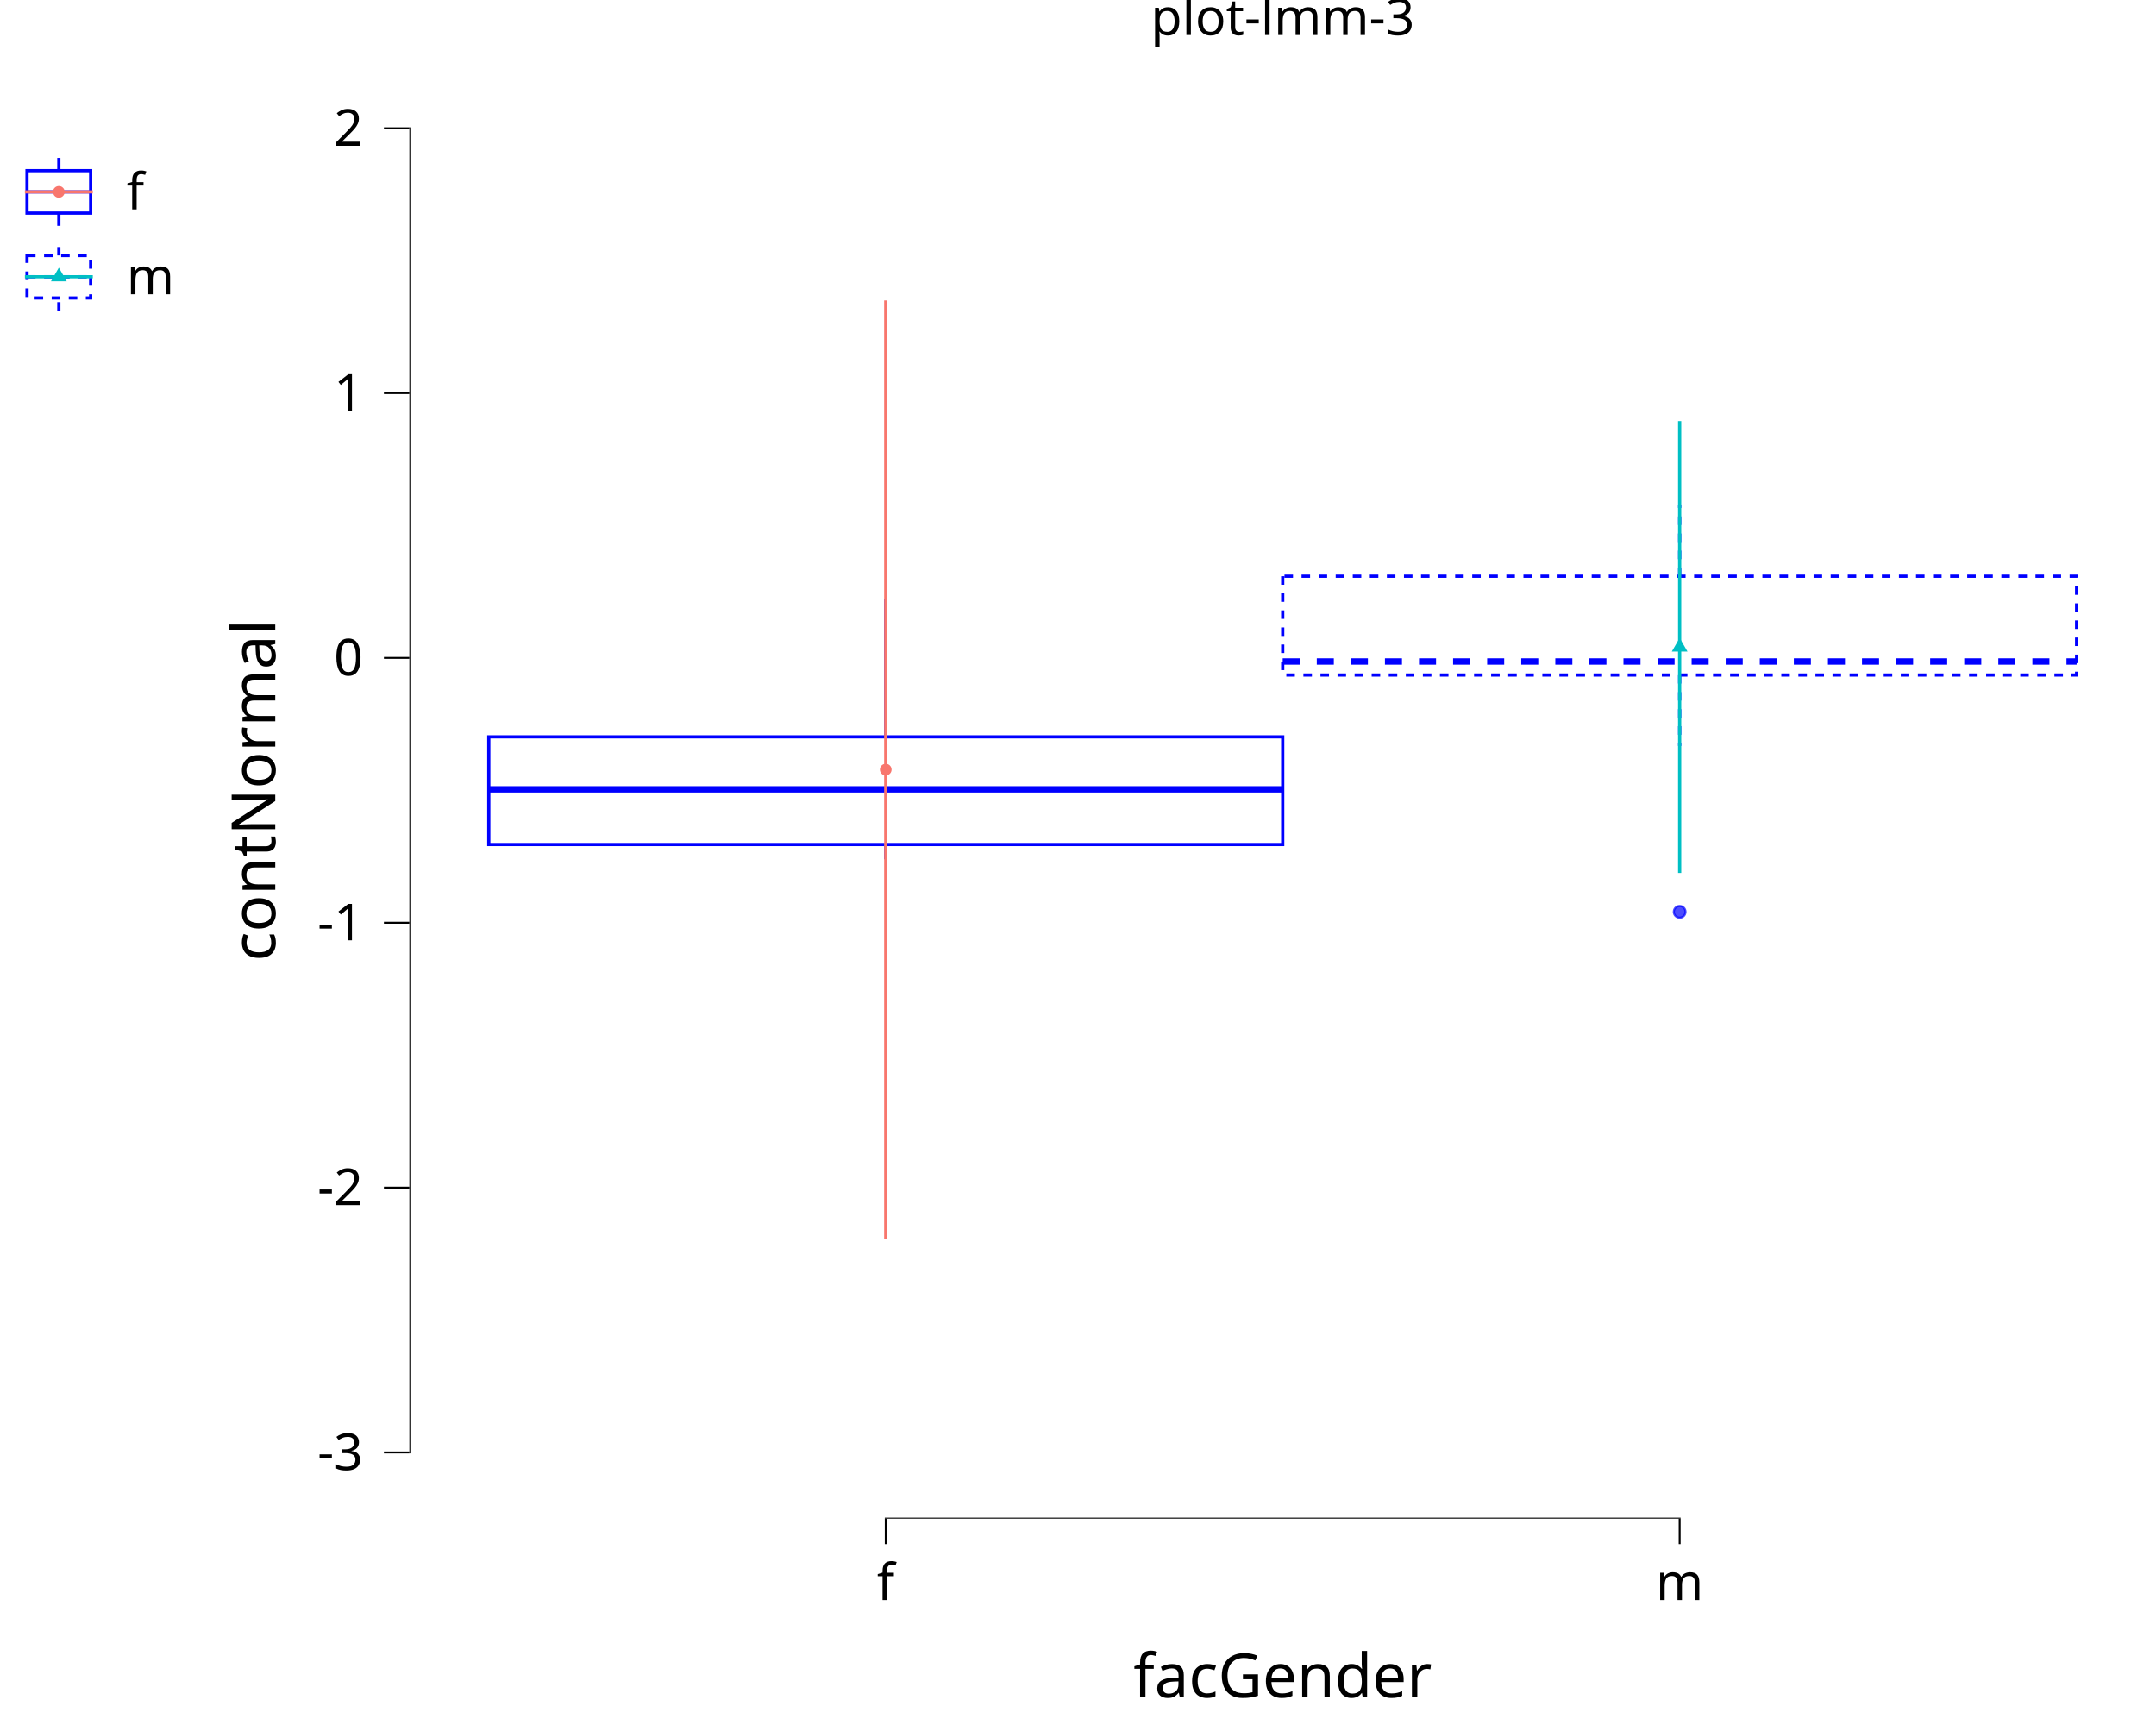
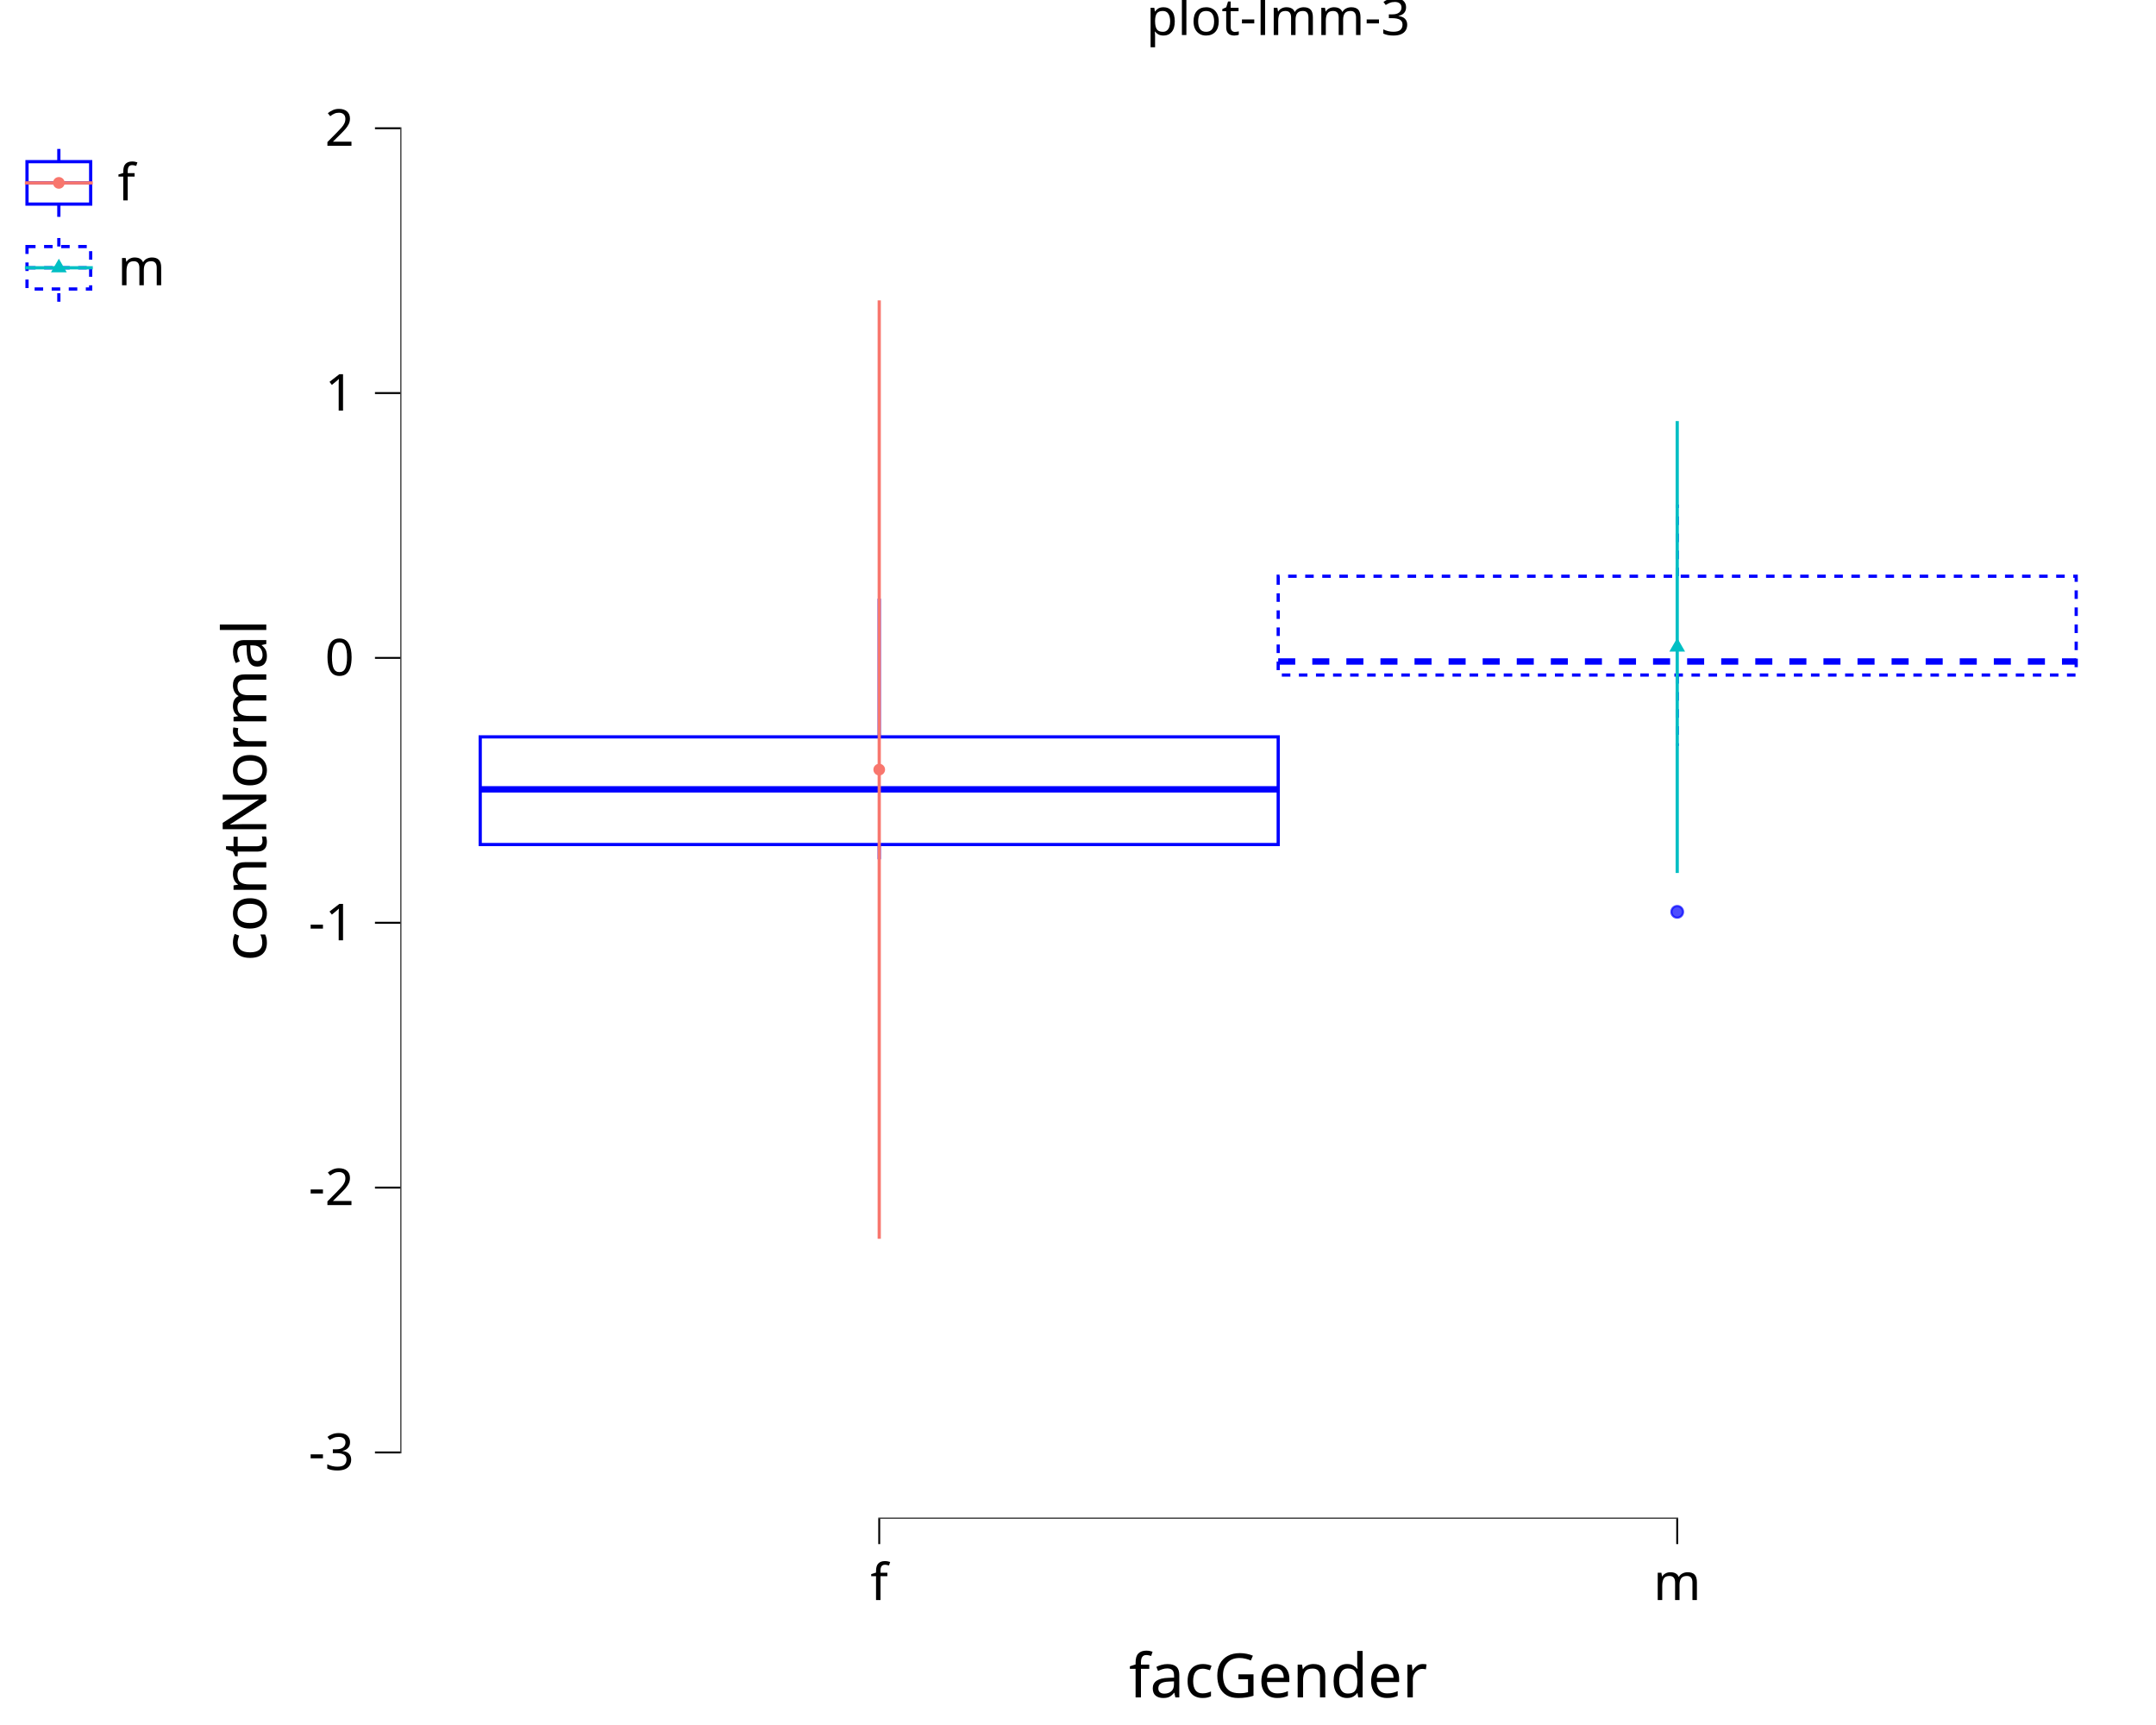
<svg xmlns="http://www.w3.org/2000/svg" class="svglite" data-engine-version="2.0" width="720.00pt" height="576.00pt" viewBox="0 0 720.00 576.00">
  <defs>
    <style type="text/css">
    .svglite line, .svglite polyline, .svglite polygon, .svglite path, .svglite rect, .svglite circle {
      fill: none;
      stroke: #000000;
      stroke-linecap: round;
      stroke-linejoin: round;
      stroke-miterlimit: 10.00;
    }
  </style>
  </defs>
  <rect width="100%" height="100%" style="stroke: none; fill: #FFFFFF;" />
  <defs>
    <clipPath id="cpMC4wMHw3MjAuMDB8MC4wMHw1NzYuMDA=">
      <rect x="0.00" y="0.00" width="720.00" height="576.00" />
    </clipPath>
  </defs>
  <g clip-path="url(#cpMC4wMHw3MjAuMDB8MC4wMHw1NzYuMDA=)">
    <rect x="0.00" y="0.00" width="720.00" height="576.00" style="stroke-width: 10.67; stroke: none;" />
  </g>
  <defs>
-     <clipPath id="cpMTM2LjcxfDcyMC4wMHwyMC43MXw1MDcuMDk=">
-       <rect x="136.71" y="20.71" width="583.29" height="486.39" />
+     <clipPath id="cpMTMzLjcyfDcyMC4wMHwyMC43MXw1MDcuMDk=">
+       <rect x="133.72" y="20.71" width="586.28" height="486.39" />
    </clipPath>
  </defs>
-   <g clip-path="url(#cpMTM2LjcxfDcyMC4wMHwyMC43MXw1MDcuMDk=)">
-     <rect x="136.71" y="20.71" width="583.29" height="486.39" style="stroke-width: 10.67; stroke: none;" />
-     <line x1="295.79" y1="246.05" x2="295.79" y2="199.90" style="stroke-width: 1.07; stroke: #0000FF; stroke-linecap: butt;" />
-     <line x1="295.79" y1="282.00" x2="295.79" y2="286.92" style="stroke-width: 1.07; stroke: #0000FF; stroke-linecap: butt;" />
-     <polygon points="163.23,246.05 163.23,282.00 428.36,282.00 428.36,246.05 163.23,246.05 " style="stroke-width: 1.07; stroke: #0000FF; stroke-linecap: butt; stroke-linejoin: miter; fill: #FFFFFF; fill-opacity: 0.70;" />
-     <line x1="163.23" y1="263.57" x2="428.36" y2="263.57" style="stroke-width: 2.13; stroke: #0000FF; stroke-linecap: butt; stroke-linejoin: miter;" />
-     <circle cx="560.92" cy="304.48" r="1.95" style="stroke-width: 0.71; stroke: #0000FF; stroke-opacity: 0.70; fill: #0000FF; fill-opacity: 0.70;" />
-     <line x1="560.92" y1="192.41" x2="560.92" y2="168.50" style="stroke-width: 1.07; stroke: #0000FF; stroke-dasharray: 2.85,2.85; stroke-linecap: butt;" />
-     <line x1="560.92" y1="225.40" x2="560.92" y2="249.08" style="stroke-width: 1.07; stroke: #0000FF; stroke-dasharray: 2.85,2.85; stroke-linecap: butt;" />
-     <polygon points="428.36,192.41 428.36,225.40 693.49,225.40 693.49,192.41 428.36,192.41 " style="stroke-width: 1.07; stroke: #0000FF; stroke-dasharray: 2.85,2.85; stroke-linecap: butt; stroke-linejoin: miter; fill: #FFFFFF; fill-opacity: 0.70;" />
-     <line x1="428.36" y1="220.88" x2="693.49" y2="220.88" style="stroke-width: 2.13; stroke: #0000FF; stroke-dasharray: 5.69,5.69; stroke-linecap: butt; stroke-linejoin: miter;" />
-     <circle cx="295.79" cy="256.98" r="1.95" style="stroke-width: 0.71; stroke: none; fill: #F8766D;" />
-     <polygon points="560.92,213.02 563.55,217.58 558.29,217.58 " style="stroke-width: 0.71; stroke: none; fill: #00BFC4;" />
-     <polyline points="295.79,100.31 295.79,100.31 " style="stroke-width: 1.07; stroke: #F8766D; stroke-linecap: butt;" />
-     <polyline points="295.79,100.31 295.79,413.64 " style="stroke-width: 1.07; stroke: #F8766D; stroke-linecap: butt;" />
-     <polyline points="295.79,413.64 295.79,413.64 " style="stroke-width: 1.07; stroke: #F8766D; stroke-linecap: butt;" />
-     <polyline points="560.92,140.61 560.92,140.61 " style="stroke-width: 1.07; stroke: #00BFC4; stroke-linecap: butt;" />
-     <polyline points="560.92,140.61 560.92,291.50 " style="stroke-width: 1.07; stroke: #00BFC4; stroke-linecap: butt;" />
-     <polyline points="560.92,291.50 560.92,291.50 " style="stroke-width: 1.07; stroke: #00BFC4; stroke-linecap: butt;" />
-     <line x1="295.47" y1="507.09" x2="561.24" y2="507.09" style="stroke-width: 0.64; stroke-linecap: butt;" />
-     <line x1="136.71" y1="485.30" x2="136.71" y2="42.50" style="stroke-width: 0.64; stroke-linecap: butt;" />
-     <rect x="136.71" y="20.71" width="583.29" height="486.39" style="stroke-width: 0.00; stroke: none;" />
+   <g clip-path="url(#cpMTMzLjcyfDcyMC4wMHwyMC43MXw1MDcuMDk=)">
+     <rect x="133.72" y="20.71" width="586.28" height="486.39" style="stroke-width: 10.67; stroke: none;" />
+     <line x1="293.62" y1="246.05" x2="293.62" y2="199.90" style="stroke-width: 1.07; stroke: #0000FF; stroke-linecap: butt;" />
+     <line x1="293.62" y1="282.00" x2="293.62" y2="286.92" style="stroke-width: 1.07; stroke: #0000FF; stroke-linecap: butt;" />
+     <polygon points="160.37,246.05 160.37,282.00 426.86,282.00 426.86,246.05 160.37,246.05 " style="stroke-width: 1.07; stroke: #0000FF; stroke-linecap: butt; stroke-linejoin: miter; fill: #FFFFFF; fill-opacity: 0.70;" />
+     <line x1="160.37" y1="263.57" x2="426.86" y2="263.57" style="stroke-width: 2.13; stroke: #0000FF; stroke-linecap: butt; stroke-linejoin: miter;" />
+     <circle cx="560.11" cy="304.48" r="1.95" style="stroke-width: 0.71; stroke: #0000FF; stroke-opacity: 0.70; fill: #0000FF; fill-opacity: 0.70;" />
+     <line x1="560.11" y1="192.41" x2="560.11" y2="168.50" style="stroke-width: 1.07; stroke: #0000FF; stroke-dasharray: 2.85,2.85; stroke-linecap: butt;" />
+     <line x1="560.11" y1="225.40" x2="560.11" y2="249.08" style="stroke-width: 1.07; stroke: #0000FF; stroke-dasharray: 2.85,2.85; stroke-linecap: butt;" />
+     <polygon points="426.86,192.41 426.86,225.40 693.35,225.40 693.35,192.41 426.86,192.41 " style="stroke-width: 1.07; stroke: #0000FF; stroke-dasharray: 2.85,2.85; stroke-linecap: butt; stroke-linejoin: miter; fill: #FFFFFF; fill-opacity: 0.70;" />
+     <line x1="426.86" y1="220.88" x2="693.35" y2="220.88" style="stroke-width: 2.13; stroke: #0000FF; stroke-dasharray: 5.69,5.69; stroke-linecap: butt; stroke-linejoin: miter;" />
+     <circle cx="293.62" cy="256.98" r="1.95" style="stroke-width: 0.71; stroke: none; fill: #F8766D;" />
+     <polygon points="560.11,213.02 562.74,217.58 557.47,217.58 " style="stroke-width: 0.71; stroke: none; fill: #00BFC4;" />
+     <polyline points="293.62,100.31 293.62,100.31 " style="stroke-width: 1.07; stroke: #F8766D; stroke-linecap: butt;" />
+     <polyline points="293.62,100.31 293.62,413.64 " style="stroke-width: 1.07; stroke: #F8766D; stroke-linecap: butt;" />
+     <polyline points="293.62,413.64 293.62,413.64 " style="stroke-width: 1.07; stroke: #F8766D; stroke-linecap: butt;" />
+     <polyline points="560.11,140.61 560.11,140.61 " style="stroke-width: 1.07; stroke: #00BFC4; stroke-linecap: butt;" />
+     <polyline points="560.11,140.61 560.11,291.50 " style="stroke-width: 1.07; stroke: #00BFC4; stroke-linecap: butt;" />
+     <polyline points="560.11,291.50 560.11,291.50 " style="stroke-width: 1.07; stroke: #00BFC4; stroke-linecap: butt;" />
+     <line x1="293.30" y1="507.09" x2="560.43" y2="507.09" style="stroke-width: 0.64; stroke-linecap: butt;" />
+     <line x1="133.72" y1="485.30" x2="133.72" y2="42.50" style="stroke-width: 0.64; stroke-linecap: butt;" />
+     <rect x="133.72" y="20.71" width="586.28" height="486.39" style="stroke-width: 0.00; stroke: none;" />
  </g>
  <g clip-path="url(#cpMC4wMHw3MjAuMDB8MC4wMHw1NzYuMDA=)">
-     <polyline points="136.71,507.09 136.71,20.71 " style="stroke-width: 0.00; stroke: none; stroke-linecap: butt;" />
-     <text x="121.23" y="490.84" text-anchor="end" style="font-size: 17.00px; font-family: sans;" textLength="15.12px" lengthAdjust="spacingAndGlyphs">-3</text>
-     <text x="121.23" y="402.40" text-anchor="end" style="font-size: 17.00px; font-family: sans;" textLength="15.12px" lengthAdjust="spacingAndGlyphs">-2</text>
-     <text x="121.23" y="313.97" text-anchor="end" style="font-size: 17.00px; font-family: sans;" textLength="15.12px" lengthAdjust="spacingAndGlyphs">-1</text>
-     <text x="121.23" y="225.53" text-anchor="end" style="font-size: 17.00px; font-family: sans;" textLength="9.46px" lengthAdjust="spacingAndGlyphs">0</text>
-     <text x="121.23" y="137.10" text-anchor="end" style="font-size: 17.00px; font-family: sans;" textLength="9.46px" lengthAdjust="spacingAndGlyphs">1</text>
-     <text x="121.23" y="48.67" text-anchor="end" style="font-size: 17.00px; font-family: sans;" textLength="9.46px" lengthAdjust="spacingAndGlyphs">2</text>
-     <polyline points="128.21,484.99 136.71,484.99 " style="stroke-width: 0.64; stroke-linecap: butt;" />
-     <polyline points="128.21,396.55 136.71,396.55 " style="stroke-width: 0.64; stroke-linecap: butt;" />
-     <polyline points="128.21,308.12 136.71,308.12 " style="stroke-width: 0.64; stroke-linecap: butt;" />
-     <polyline points="128.21,219.68 136.71,219.68 " style="stroke-width: 0.64; stroke-linecap: butt;" />
-     <polyline points="128.21,131.25 136.71,131.25 " style="stroke-width: 0.64; stroke-linecap: butt;" />
-     <polyline points="128.21,42.82 136.71,42.82 " style="stroke-width: 0.64; stroke-linecap: butt;" />
-     <polyline points="136.71,507.09 720.00,507.09 " style="stroke-width: 0.00; stroke: none; stroke-linecap: butt;" />
-     <polyline points="295.79,515.60 295.79,507.09 " style="stroke-width: 0.64; stroke-linecap: butt;" />
-     <polyline points="560.92,515.60 560.92,507.09 " style="stroke-width: 0.64; stroke-linecap: butt;" />
-     <text x="295.79" y="534.27" text-anchor="middle" style="font-size: 17.00px; font-family: sans;" textLength="4.72px" lengthAdjust="spacingAndGlyphs">f</text>
-     <text x="560.92" y="534.27" text-anchor="middle" style="font-size: 17.00px; font-family: sans;" textLength="14.17px" lengthAdjust="spacingAndGlyphs">m</text>
-     <text x="428.36" y="566.78" text-anchor="middle" style="font-size: 20.40px; font-family: sans;" textLength="95.28px" lengthAdjust="spacingAndGlyphs">facGender</text>
-     <text transform="translate(91.92,263.90) rotate(-90)" text-anchor="middle" style="font-size: 20.40px; font-family: sans;" textLength="104.32px" lengthAdjust="spacingAndGlyphs">contNormal</text>
-     <rect x="0.00" y="20.71" width="61.94" height="91.35" style="stroke-width: 0.75; stroke: none;" />
-     <rect x="-0" y="20.71" width="61.94" height="91.35" style="stroke-width: 10.67; stroke: none;" />
-     <rect x="5.48" y="49.88" width="28.35" height="28.35" style="stroke-width: 10.67; stroke: none;" />
-     <polyline points="19.65,75.40 19.65,71.14 " style="stroke-width: 1.07; stroke: #0000FF; stroke-linecap: butt; stroke-linejoin: miter;" />
-     <polyline points="19.65,56.97 19.65,52.72 " style="stroke-width: 1.07; stroke: #0000FF; stroke-linecap: butt; stroke-linejoin: miter;" />
-     <rect x="9.02" y="56.97" width="21.26" height="14.17" style="stroke-width: 1.07; stroke: #0000FF; stroke-linecap: butt; stroke-linejoin: miter; fill: #FFFFFF; fill-opacity: 0.70;" />
-     <polyline points="9.02,64.06 30.28,64.06 " style="stroke-width: 1.07; stroke: #0000FF; stroke-linecap: butt; stroke-linejoin: miter;" />
-     <circle cx="19.65" cy="64.06" r="1.95" style="stroke-width: 0.71; stroke: none; fill: #F8766D;" />
-     <line x1="8.31" y1="64.06" x2="30.99" y2="64.06" style="stroke-width: 1.07; stroke: #F8766D; stroke-linecap: butt;" />
-     <rect x="5.48" y="78.23" width="28.35" height="28.35" style="stroke-width: 10.67; stroke: none;" />
-     <polyline points="19.65,103.74 19.65,99.49 " style="stroke-width: 1.07; stroke: #0000FF; stroke-dasharray: 2.85,2.85; stroke-linecap: butt; stroke-linejoin: miter;" />
-     <polyline points="19.65,85.32 19.65,81.07 " style="stroke-width: 1.07; stroke: #0000FF; stroke-dasharray: 2.85,2.85; stroke-linecap: butt; stroke-linejoin: miter;" />
-     <rect x="9.02" y="85.32" width="21.26" height="14.17" style="stroke-width: 1.07; stroke: #0000FF; stroke-dasharray: 2.85,2.85; stroke-linecap: butt; stroke-linejoin: miter; fill: #FFFFFF; fill-opacity: 0.70;" />
-     <polyline points="9.02,92.40 30.28,92.40 " style="stroke-width: 1.07; stroke: #0000FF; stroke-dasharray: 2.85,2.85; stroke-linecap: butt; stroke-linejoin: miter;" />
-     <polygon points="19.65,89.36 22.29,93.92 17.02,93.92 " style="stroke-width: 0.71; stroke: none; fill: #00BFC4;" />
-     <line x1="8.31" y1="92.40" x2="30.99" y2="92.40" style="stroke-width: 1.07; stroke: #00BFC4; stroke-linecap: butt;" />
-     <text x="42.29" y="69.91" style="font-size: 17.00px; font-family: sans;" textLength="4.72px" lengthAdjust="spacingAndGlyphs">f</text>
-     <text x="42.29" y="98.25" style="font-size: 17.00px; font-family: sans;" textLength="14.17px" lengthAdjust="spacingAndGlyphs">m</text>
-     <text x="428.36" y="11.70" text-anchor="middle" style="font-size: 17.00px; font-family: sans;" textLength="80.29px" lengthAdjust="spacingAndGlyphs">plot-lmm-3</text>
+     <polyline points="133.72,507.09 133.72,20.71 " style="stroke-width: 0.00; stroke: none; stroke-linecap: butt;" />
+     <text x="118.25" y="490.84" text-anchor="end" style="font-size: 17.00px; font-family: sans;" textLength="15.12px" lengthAdjust="spacingAndGlyphs">-3</text>
+     <text x="118.25" y="402.40" text-anchor="end" style="font-size: 17.00px; font-family: sans;" textLength="15.12px" lengthAdjust="spacingAndGlyphs">-2</text>
+     <text x="118.25" y="313.97" text-anchor="end" style="font-size: 17.00px; font-family: sans;" textLength="15.12px" lengthAdjust="spacingAndGlyphs">-1</text>
+     <text x="118.25" y="225.53" text-anchor="end" style="font-size: 17.00px; font-family: sans;" textLength="9.46px" lengthAdjust="spacingAndGlyphs">0</text>
+     <text x="118.25" y="137.10" text-anchor="end" style="font-size: 17.00px; font-family: sans;" textLength="9.46px" lengthAdjust="spacingAndGlyphs">1</text>
+     <text x="118.25" y="48.67" text-anchor="end" style="font-size: 17.00px; font-family: sans;" textLength="9.46px" lengthAdjust="spacingAndGlyphs">2</text>
+     <polyline points="125.22,484.99 133.72,484.99 " style="stroke-width: 0.64; stroke-linecap: butt;" />
+     <polyline points="125.22,396.55 133.72,396.55 " style="stroke-width: 0.64; stroke-linecap: butt;" />
+     <polyline points="125.22,308.12 133.72,308.12 " style="stroke-width: 0.64; stroke-linecap: butt;" />
+     <polyline points="125.22,219.68 133.72,219.68 " style="stroke-width: 0.64; stroke-linecap: butt;" />
+     <polyline points="125.22,131.25 133.72,131.25 " style="stroke-width: 0.64; stroke-linecap: butt;" />
+     <polyline points="125.22,42.82 133.72,42.82 " style="stroke-width: 0.64; stroke-linecap: butt;" />
+     <polyline points="133.72,507.09 720.00,507.09 " style="stroke-width: 0.00; stroke: none; stroke-linecap: butt;" />
+     <polyline points="293.62,515.60 293.62,507.09 " style="stroke-width: 0.64; stroke-linecap: butt;" />
+     <polyline points="560.11,515.60 560.11,507.09 " style="stroke-width: 0.64; stroke-linecap: butt;" />
+     <text x="293.62" y="534.27" text-anchor="middle" style="font-size: 17.00px; font-family: sans;" textLength="4.72px" lengthAdjust="spacingAndGlyphs">f</text>
+     <text x="560.11" y="534.27" text-anchor="middle" style="font-size: 17.00px; font-family: sans;" textLength="14.17px" lengthAdjust="spacingAndGlyphs">m</text>
+     <text x="426.86" y="566.78" text-anchor="middle" style="font-size: 20.40px; font-family: sans;" textLength="95.28px" lengthAdjust="spacingAndGlyphs">facGender</text>
+     <text transform="translate(88.93,263.90) rotate(-90)" text-anchor="middle" style="font-size: 20.40px; font-family: sans;" textLength="104.32px" lengthAdjust="spacingAndGlyphs">contNormal</text>
+     <rect x="0.00" y="20.71" width="58.95" height="88.36" style="stroke-width: 0.75; stroke: none;" />
+     <rect x="0.00" y="20.71" width="58.95" height="88.36" style="stroke-width: 10.67; stroke: none;" />
+     <rect x="5.48" y="46.90" width="28.35" height="28.35" style="stroke-width: 10.67; stroke: none;" />
+     <polyline points="19.65,72.41 19.65,68.16 " style="stroke-width: 1.07; stroke: #0000FF; stroke-linecap: butt; stroke-linejoin: miter;" />
+     <polyline points="19.65,53.98 19.65,49.73 " style="stroke-width: 1.07; stroke: #0000FF; stroke-linecap: butt; stroke-linejoin: miter;" />
+     <rect x="9.02" y="53.98" width="21.26" height="14.17" style="stroke-width: 1.07; stroke: #0000FF; stroke-linecap: butt; stroke-linejoin: miter; fill: #FFFFFF; fill-opacity: 0.70;" />
+     <polyline points="9.02,61.07 30.28,61.07 " style="stroke-width: 1.07; stroke: #0000FF; stroke-linecap: butt; stroke-linejoin: miter;" />
+     <circle cx="19.65" cy="61.07" r="1.95" style="stroke-width: 0.71; stroke: none; fill: #F8766D;" />
+     <line x1="8.31" y1="61.07" x2="30.99" y2="61.07" style="stroke-width: 1.07; stroke: #F8766D; stroke-linecap: butt;" />
+     <rect x="5.48" y="75.24" width="28.35" height="28.35" style="stroke-width: 10.67; stroke: none;" />
+     <polyline points="19.65,100.75 19.65,96.50 " style="stroke-width: 1.07; stroke: #0000FF; stroke-dasharray: 2.85,2.85; stroke-linecap: butt; stroke-linejoin: miter;" />
+     <polyline points="19.65,82.33 19.65,78.08 " style="stroke-width: 1.07; stroke: #0000FF; stroke-dasharray: 2.85,2.85; stroke-linecap: butt; stroke-linejoin: miter;" />
+     <rect x="9.02" y="82.33" width="21.26" height="14.17" style="stroke-width: 1.07; stroke: #0000FF; stroke-dasharray: 2.85,2.85; stroke-linecap: butt; stroke-linejoin: miter; fill: #FFFFFF; fill-opacity: 0.70;" />
+     <polyline points="9.02,89.42 30.28,89.42 " style="stroke-width: 1.07; stroke: #0000FF; stroke-dasharray: 2.85,2.85; stroke-linecap: butt; stroke-linejoin: miter;" />
+     <polygon points="19.65,86.38 22.29,90.94 17.02,90.94 " style="stroke-width: 0.71; stroke: none; fill: #00BFC4;" />
+     <line x1="8.31" y1="89.42" x2="30.99" y2="89.42" style="stroke-width: 1.07; stroke: #00BFC4; stroke-linecap: butt;" />
+     <text x="39.31" y="66.92" style="font-size: 17.00px; font-family: sans;" textLength="4.72px" lengthAdjust="spacingAndGlyphs">f</text>
+     <text x="39.31" y="95.26" style="font-size: 17.00px; font-family: sans;" textLength="14.17px" lengthAdjust="spacingAndGlyphs">m</text>
+     <text x="426.86" y="11.70" text-anchor="middle" style="font-size: 17.00px; font-family: sans;" textLength="80.29px" lengthAdjust="spacingAndGlyphs">plot-lmm-3</text>
  </g>
</svg>
